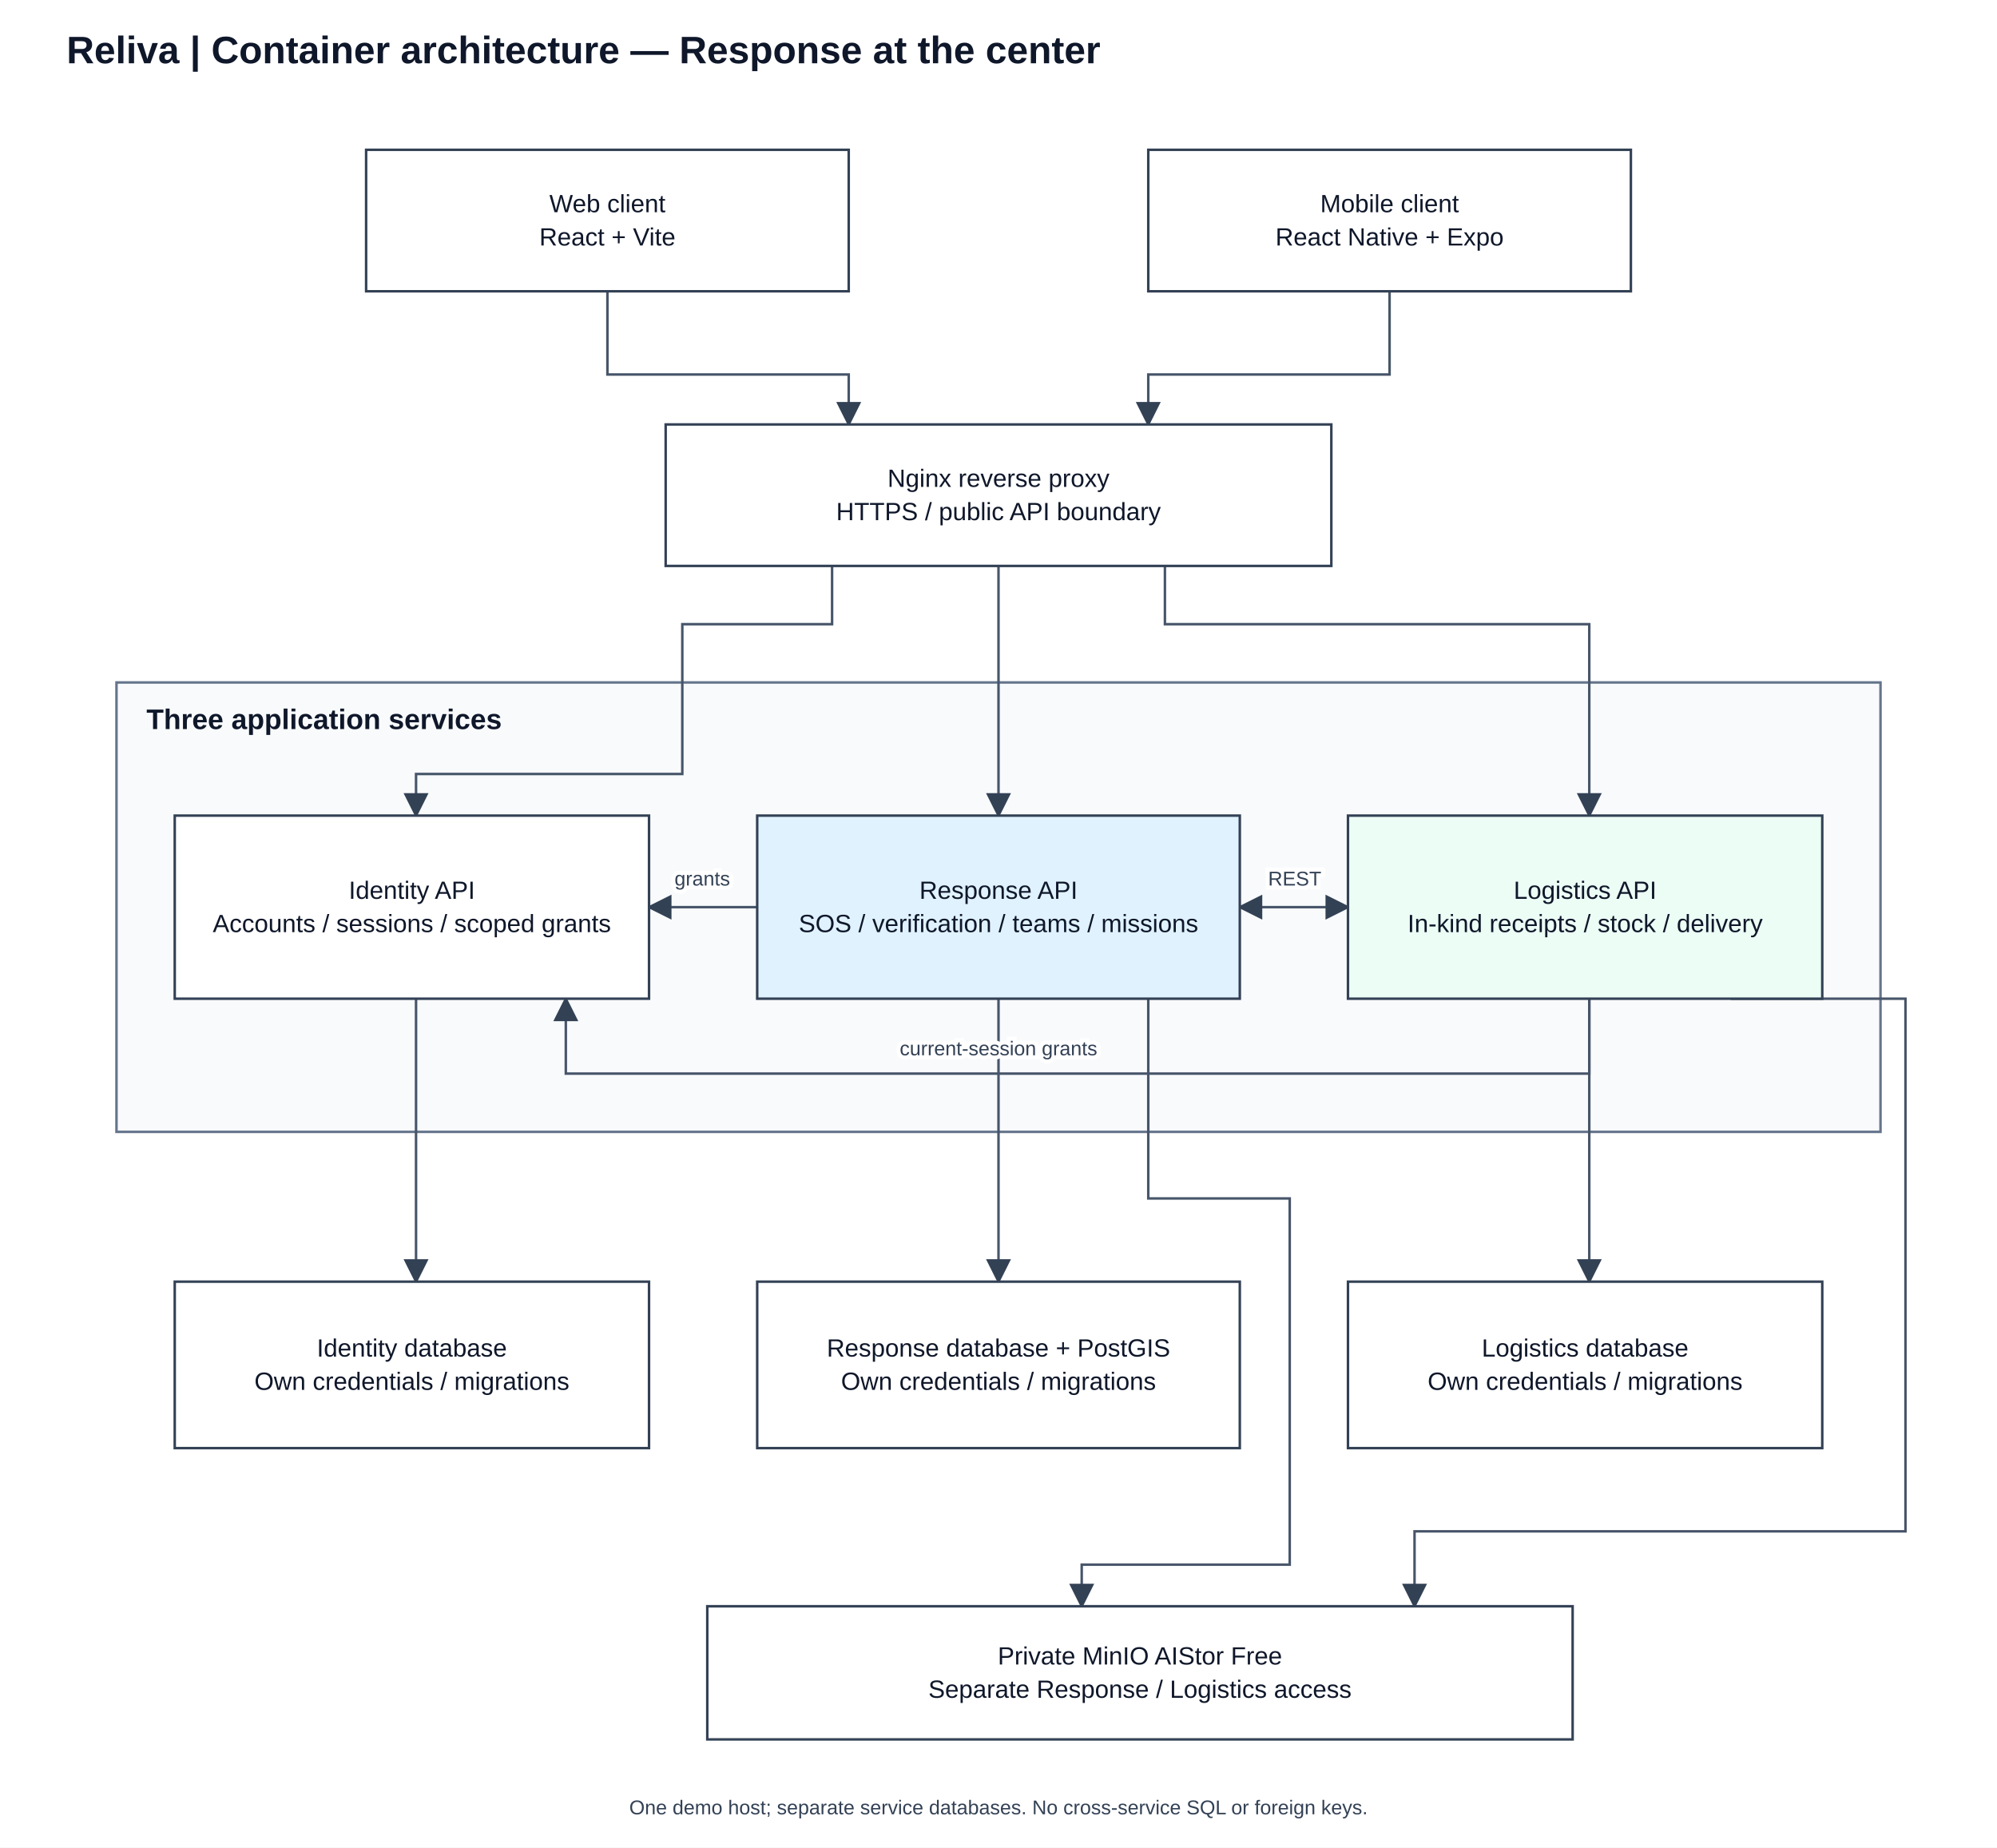
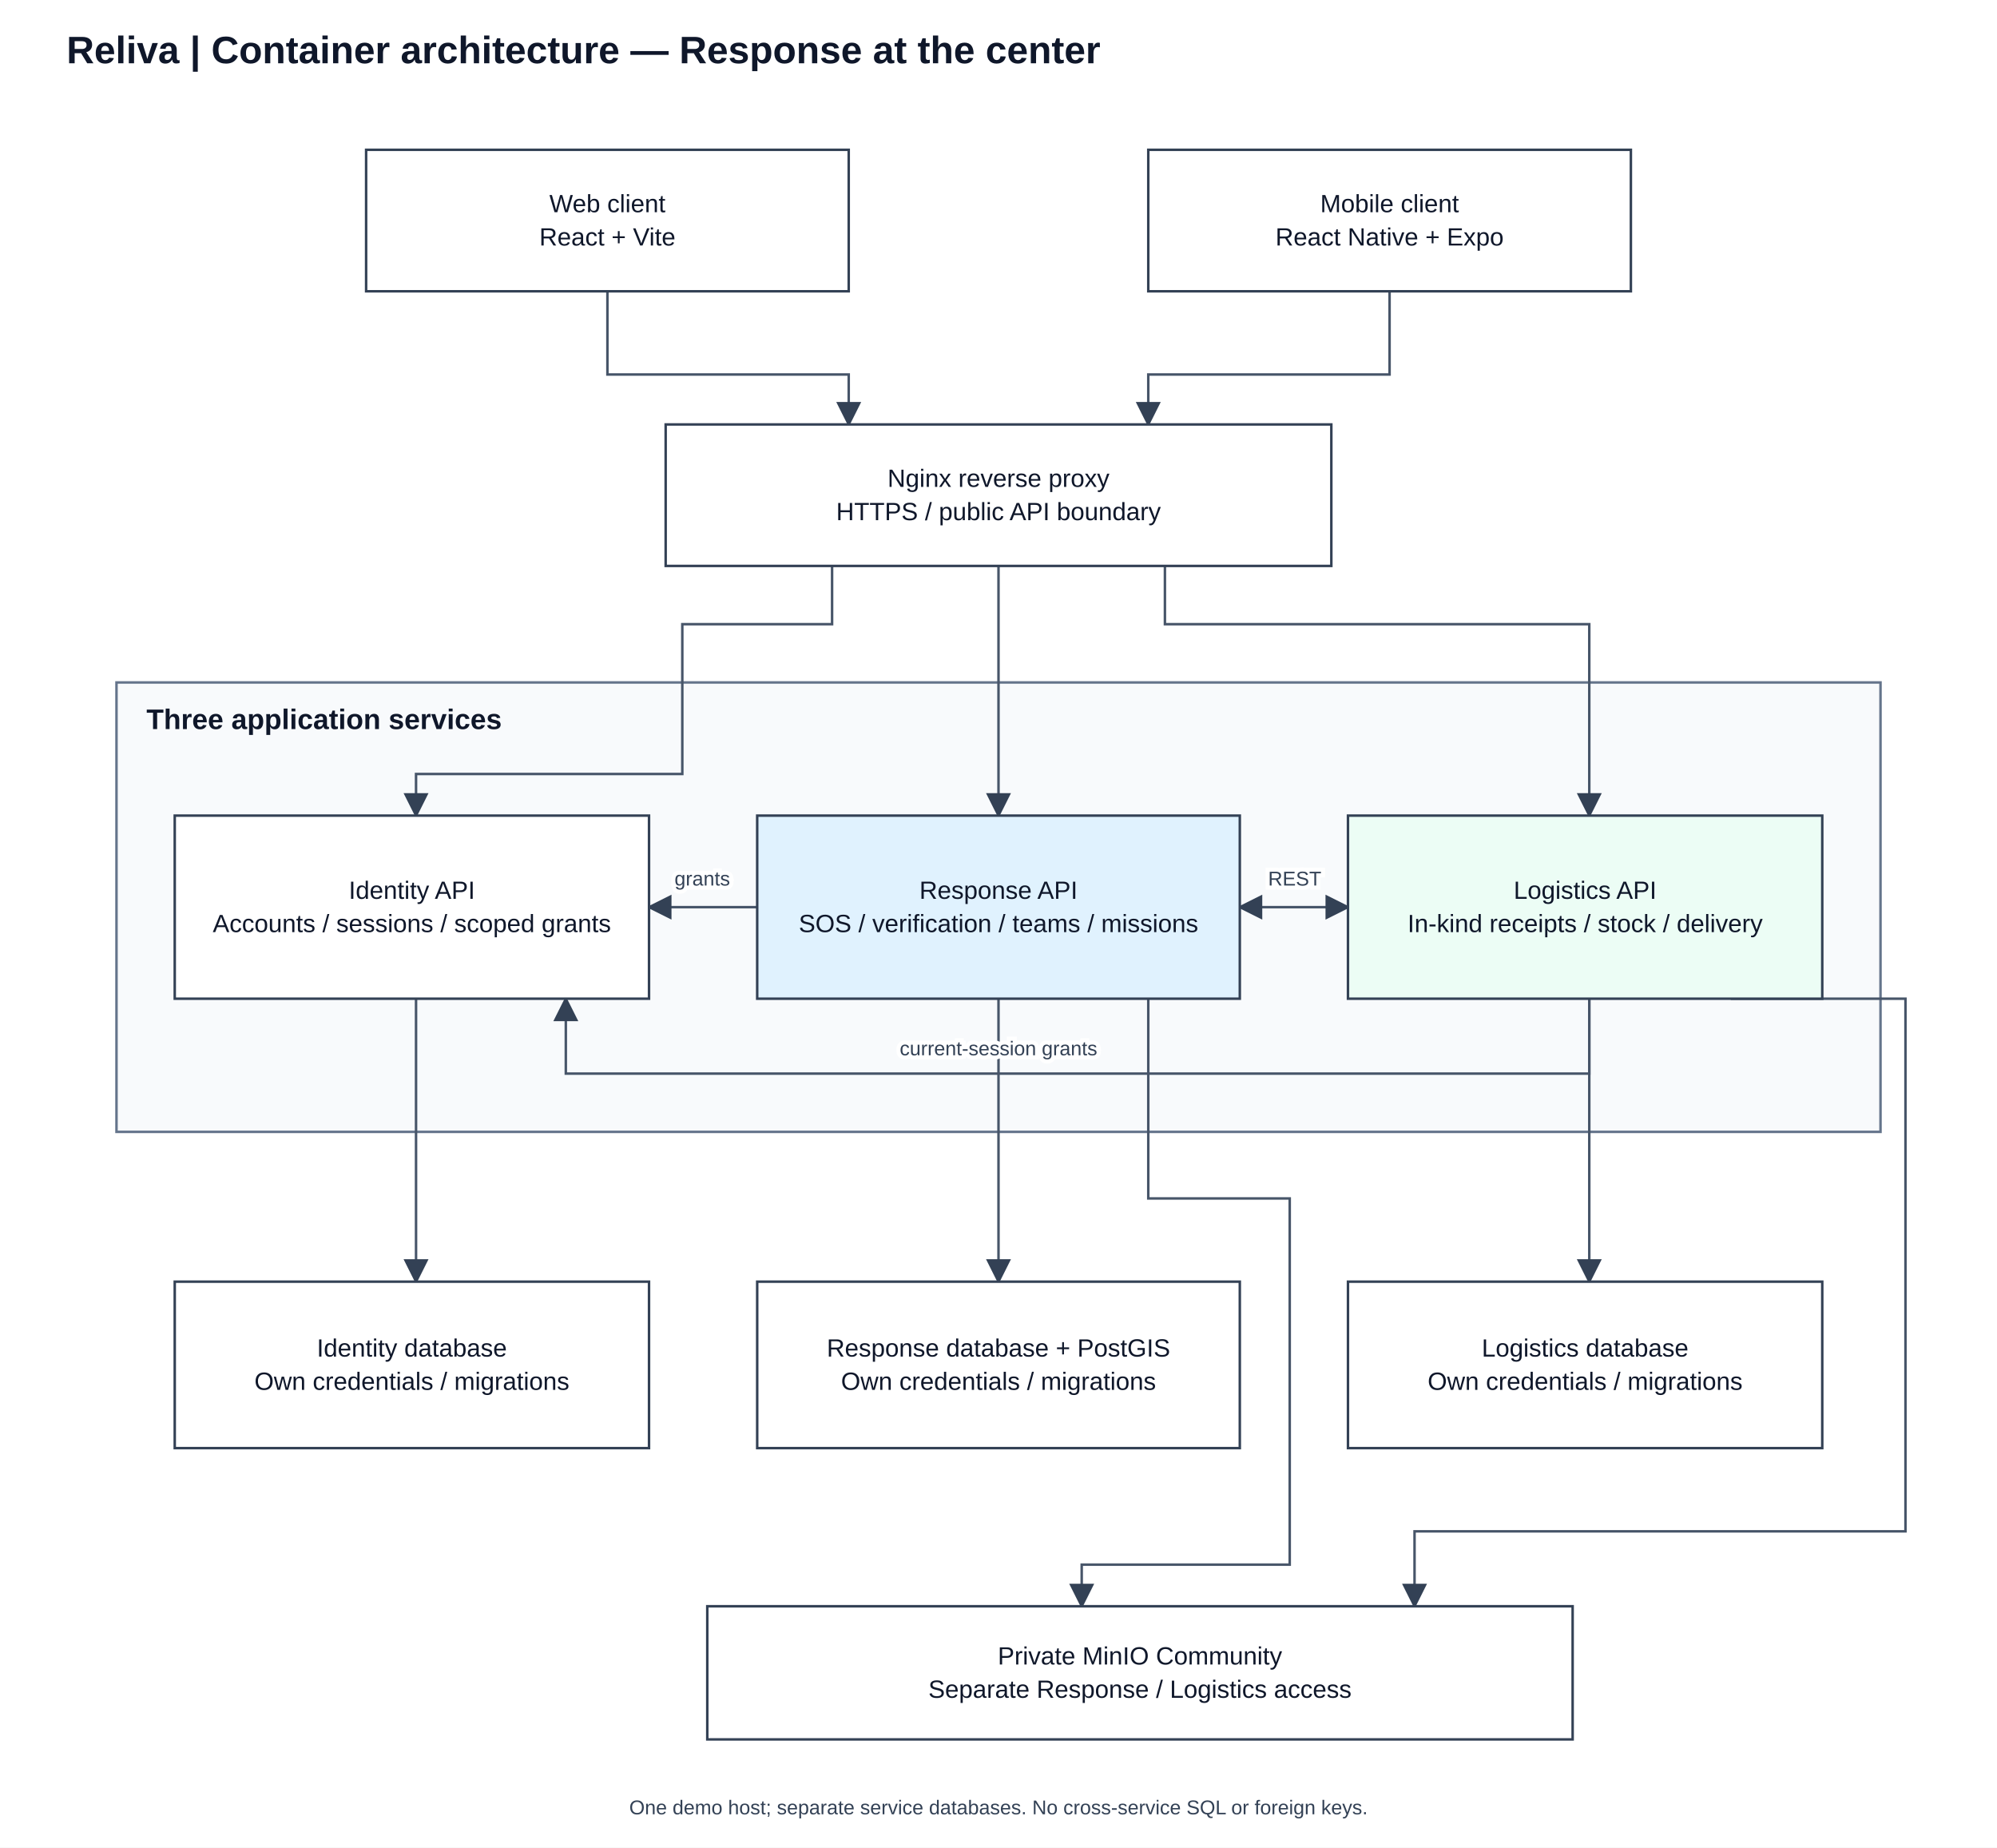
<svg xmlns="http://www.w3.org/2000/svg" width="1200" height="1110" viewBox="0 0 1200 1110" role="img" aria-labelledby="title desc">
  <defs>
    <marker id="arrow" markerWidth="10" markerHeight="10" refX="9" refY="5" orient="auto-start-reverse">
      <path d="M0,0 L10,5 L0,10 Z" fill="#334155" />
    </marker>
    <marker id="generalization" markerWidth="14" markerHeight="14" refX="13" refY="7" orient="auto">
      <path d="M1,1 L13,7 L1,13 Z" fill="white" stroke="#334155" stroke-width="1.5" />
    </marker>
  </defs>
  <rect width="1200" height="1110" fill="white" />
  <text x="40" y="38" font-family="Arial, sans-serif" font-size="23" font-weight="700" fill="#0f172a">Reliva | Container architecture — Response at the center</text>
  <rect x="70" y="410" width="1060" height="270" fill="#f8fafc" stroke="#64748b" stroke-width="1.5" />
  <text x="88" y="438" font-family="Arial, sans-serif" font-size="17" font-weight="700" fill="#0f172a">Three application services</text>
  <path d="M365,175 L365,225 L510,225 L510,255" fill="none" stroke="#475569" stroke-width="1.5" marker-end="url(#arrow)" />
  <path d="M835,175 L835,225 L690,225 L690,255" fill="none" stroke="#475569" stroke-width="1.5" marker-end="url(#arrow)" />
  <path d="M500,340 L500,375 L410,375 L410,465 L250,465 L250,490" fill="none" stroke="#475569" stroke-width="1.5" marker-end="url(#arrow)" />
  <path d="M600,340 L600,490" fill="none" stroke="#475569" stroke-width="1.5" marker-end="url(#arrow)" />
  <path d="M700,340 L700,375 L955,375 L955,490" fill="none" stroke="#475569" stroke-width="1.5" marker-end="url(#arrow)" />
  <path d="M455,545 L390,545" fill="none" stroke="#475569" stroke-width="1.5" marker-end="url(#arrow)" />
  <path d="M810,545 L745,545" fill="none" stroke="#475569" stroke-width="1.5" marker-start="url(#arrow)" marker-end="url(#arrow)" />
  <path d="M955,600 L955,645 L340,645 L340,600" fill="none" stroke="#475569" stroke-width="1.5" marker-end="url(#arrow)" />
  <path d="M250,600 L250,770" fill="none" stroke="#475569" stroke-width="1.5" marker-end="url(#arrow)" />
  <path d="M600,600 L600,770" fill="none" stroke="#475569" stroke-width="1.5" marker-end="url(#arrow)" />
  <path d="M955,600 L955,770" fill="none" stroke="#475569" stroke-width="1.5" marker-end="url(#arrow)" />
  <path d="M690,600 L690,720 L775,720 L775,940 L650,940 L650,965" fill="none" stroke="#475569" stroke-width="1.5" marker-end="url(#arrow)" />
  <path d="M1040,600 L1145,600 L1145,920 L850,920 L850,965" fill="none" stroke="#475569" stroke-width="1.5" marker-end="url(#arrow)" />
  <rect x="220" y="90" width="290" height="85" fill="#ffffff" stroke="#334155" stroke-width="1.5" />
  <text x="365.0" y="127.5" text-anchor="middle" font-family="Arial, sans-serif" font-size="15" fill="#0f172a">Web client</text>
  <text x="365.0" y="147.5" text-anchor="middle" font-family="Arial, sans-serif" font-size="15" fill="#0f172a">React + Vite</text>
  <rect x="690" y="90" width="290" height="85" fill="#ffffff" stroke="#334155" stroke-width="1.5" />
  <text x="835.0" y="127.5" text-anchor="middle" font-family="Arial, sans-serif" font-size="15" fill="#0f172a">Mobile client</text>
  <text x="835.0" y="147.5" text-anchor="middle" font-family="Arial, sans-serif" font-size="15" fill="#0f172a">React Native + Expo</text>
  <rect x="400" y="255" width="400" height="85" fill="#ffffff" stroke="#334155" stroke-width="1.5" />
  <text x="600.0" y="292.5" text-anchor="middle" font-family="Arial, sans-serif" font-size="15" fill="#0f172a">Nginx reverse proxy</text>
  <text x="600.0" y="312.5" text-anchor="middle" font-family="Arial, sans-serif" font-size="15" fill="#0f172a">HTTPS / public API boundary</text>
  <rect x="105" y="490" width="285" height="110" fill="#ffffff" stroke="#334155" stroke-width="1.5" />
  <text x="247.5" y="540.0" text-anchor="middle" font-family="Arial, sans-serif" font-size="15" fill="#0f172a">Identity API</text>
  <text x="247.5" y="560.0" text-anchor="middle" font-family="Arial, sans-serif" font-size="15" fill="#0f172a">Accounts / sessions / scoped grants</text>
  <rect x="455" y="490" width="290" height="110" fill="#e0f2fe" stroke="#334155" stroke-width="1.5" />
  <text x="600.0" y="540.0" text-anchor="middle" font-family="Arial, sans-serif" font-size="15" fill="#0f172a">Response API</text>
  <text x="600.0" y="560.0" text-anchor="middle" font-family="Arial, sans-serif" font-size="15" fill="#0f172a">SOS / verification / teams / missions</text>
  <rect x="810" y="490" width="285" height="110" fill="#ecfdf5" stroke="#334155" stroke-width="1.5" />
  <text x="952.5" y="540.0" text-anchor="middle" font-family="Arial, sans-serif" font-size="15" fill="#0f172a">Logistics API</text>
  <text x="952.5" y="560.0" text-anchor="middle" font-family="Arial, sans-serif" font-size="15" fill="#0f172a">In-kind receipts / stock / delivery</text>
  <rect x="105" y="770" width="285" height="100" fill="#ffffff" stroke="#334155" stroke-width="1.5" />
  <text x="247.5" y="815.0" text-anchor="middle" font-family="Arial, sans-serif" font-size="15" fill="#0f172a">Identity database</text>
  <text x="247.5" y="835.0" text-anchor="middle" font-family="Arial, sans-serif" font-size="15" fill="#0f172a">Own credentials / migrations</text>
  <rect x="455" y="770" width="290" height="100" fill="#ffffff" stroke="#334155" stroke-width="1.5" />
  <text x="600.0" y="815.0" text-anchor="middle" font-family="Arial, sans-serif" font-size="15" fill="#0f172a">Response database + PostGIS</text>
  <text x="600.0" y="835.0" text-anchor="middle" font-family="Arial, sans-serif" font-size="15" fill="#0f172a">Own credentials / migrations</text>
  <rect x="810" y="770" width="285" height="100" fill="#ffffff" stroke="#334155" stroke-width="1.5" />
  <text x="952.5" y="815.0" text-anchor="middle" font-family="Arial, sans-serif" font-size="15" fill="#0f172a">Logistics database</text>
  <text x="952.5" y="835.0" text-anchor="middle" font-family="Arial, sans-serif" font-size="15" fill="#0f172a">Own credentials / migrations</text>
  <rect x="425" y="965" width="520" height="80" fill="#ffffff" stroke="#334155" stroke-width="1.5" />
-   <text x="685.0" y="1000.0" text-anchor="middle" font-family="Arial, sans-serif" font-size="15" fill="#0f172a">Private MinIO AIStor Free</text>
+   <text x="685.0" y="1000.0" text-anchor="middle" font-family="Arial, sans-serif" font-size="15" fill="#0f172a">Private MinIO Community</text>
  <text x="685.0" y="1020.0" text-anchor="middle" font-family="Arial, sans-serif" font-size="15" fill="#0f172a">Separate Response / Logistics access</text>
  <text x="600" y="1090" text-anchor="middle" font-family="Arial, sans-serif" font-size="12" fill="#334155" stroke="white" stroke-width="5" paint-order="stroke">One demo host; separate service databases. No cross-service SQL or foreign keys.</text>
  <text x="422" y="532" text-anchor="middle" font-family="Arial, sans-serif" font-size="12" fill="#334155" stroke="white" stroke-width="5" paint-order="stroke">grants</text>
  <text x="778" y="532" text-anchor="middle" font-family="Arial, sans-serif" font-size="12" fill="#334155" stroke="white" stroke-width="5" paint-order="stroke">REST</text>
  <text x="600" y="634" text-anchor="middle" font-family="Arial, sans-serif" font-size="12" fill="#334155" stroke="white" stroke-width="5" paint-order="stroke">current-session grants</text>
</svg>
